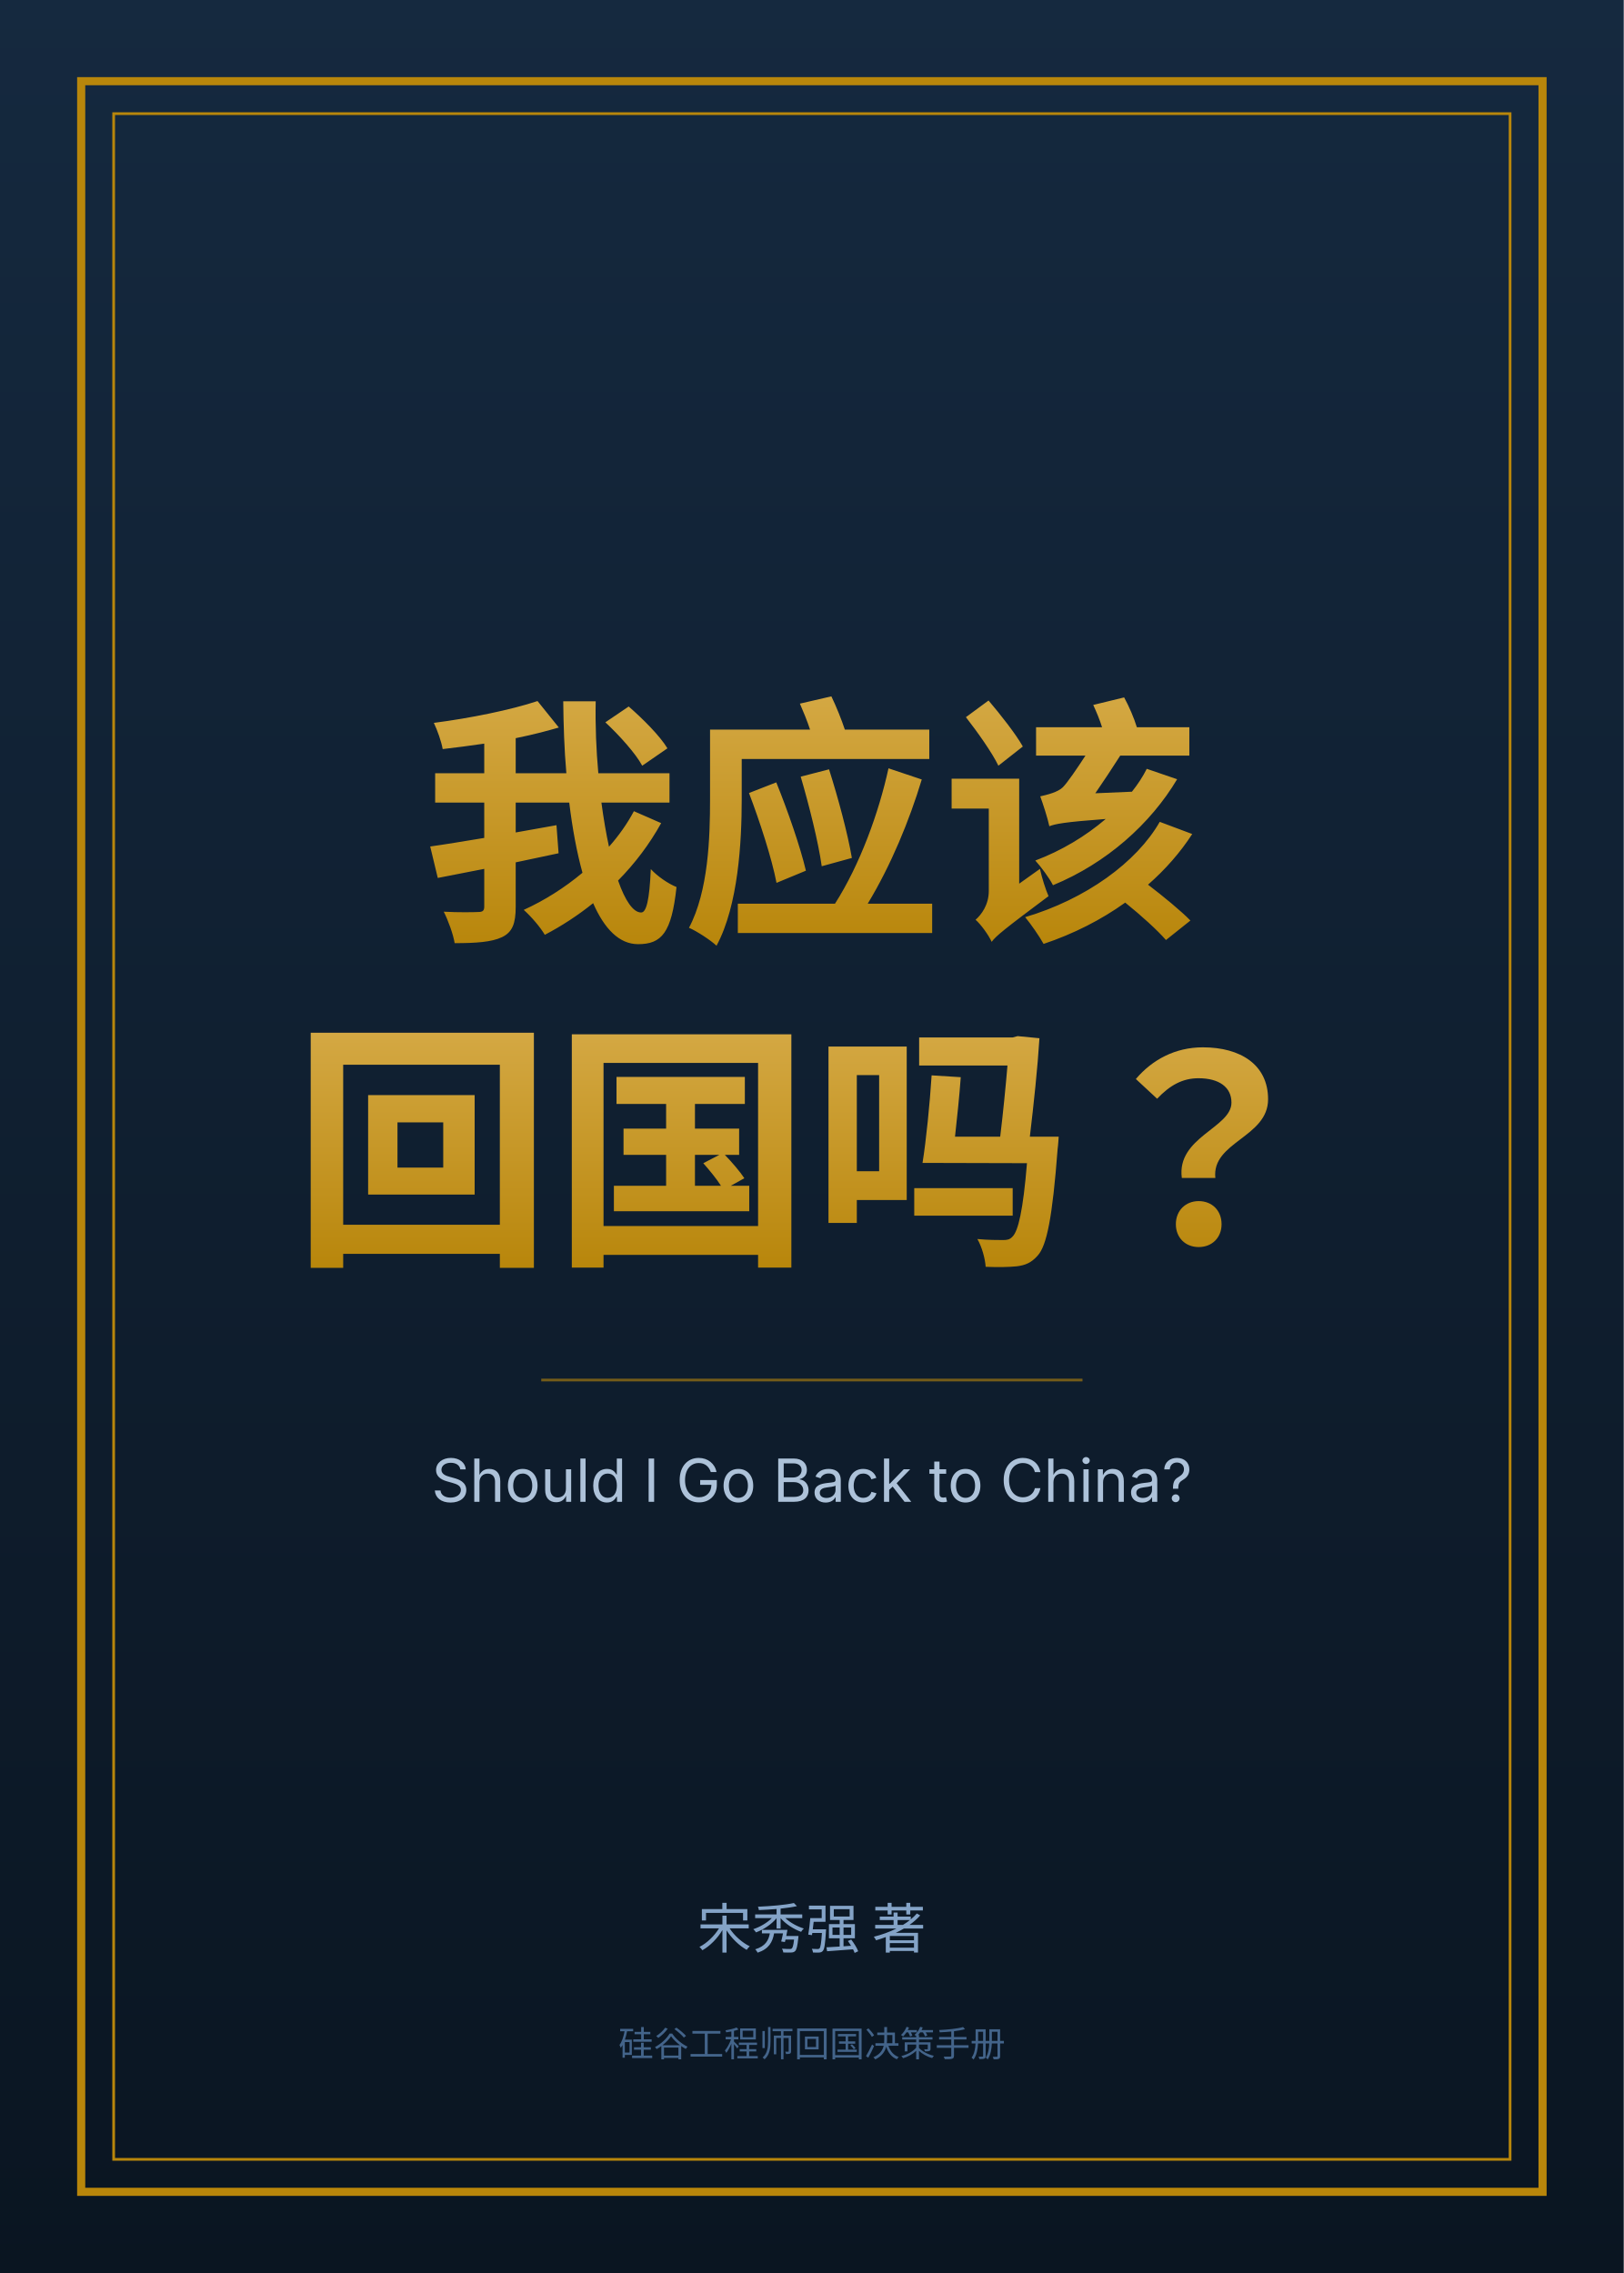
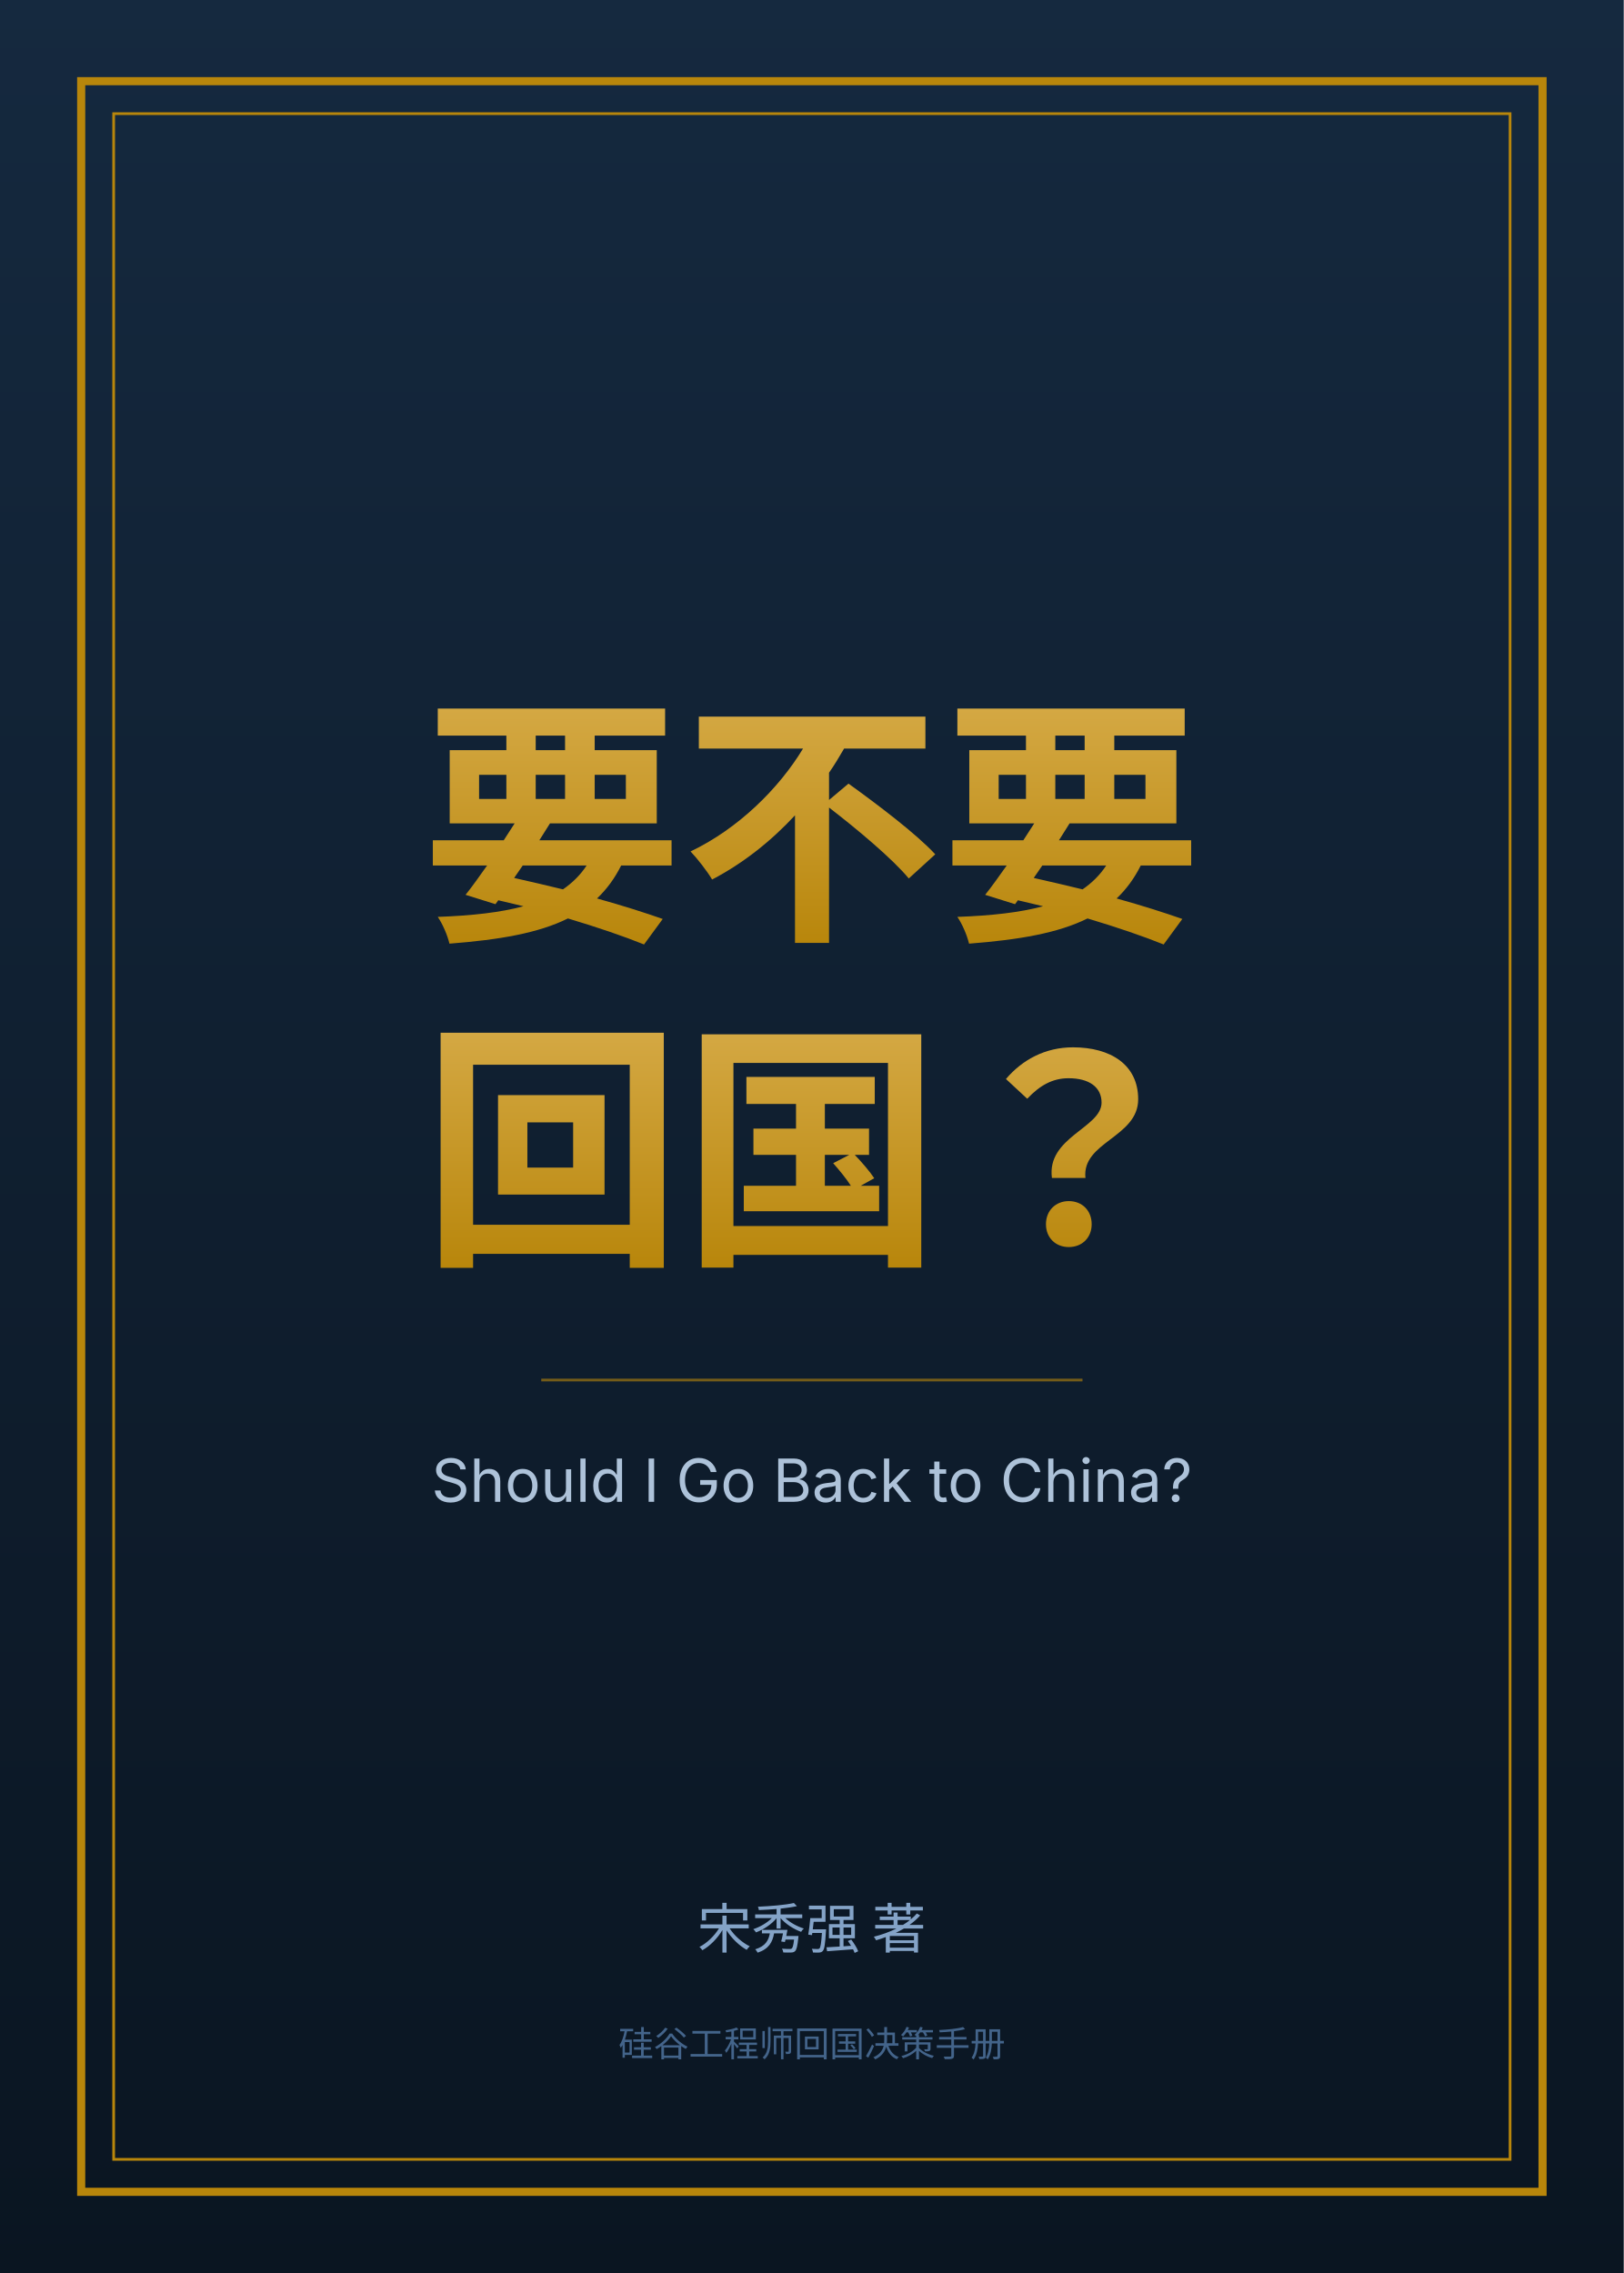
<svg xmlns="http://www.w3.org/2000/svg" width="600" height="840" viewBox="0 0 600 840">
  <defs>
    <linearGradient id="bgGrad" x1="0" y1="0" x2="0" y2="1">
      <stop offset="0%" stop-color="#15293f" />
      <stop offset="100%" stop-color="#0a1521" />
    </linearGradient>
    <linearGradient id="goldGrad" x1="0" y1="0" x2="0" y2="1">
      <stop offset="0%" stop-color="#d4a843" />
      <stop offset="100%" stop-color="#b8860b" />
    </linearGradient>
  </defs>
  <rect width="600" height="840" fill="url(#bgGrad)" />
  <rect x="30" y="30" width="540" height="780" fill="none" stroke="#b8860b" stroke-width="3" />
  <rect x="42" y="42" width="516" height="756" fill="none" stroke="#b8860b" stroke-width="1" />
-   <text x="300" y="340" text-anchor="middle" font-family="'Noto Serif SC', 'Source Han Serif SC', 'Songti SC', serif" font-size="96" font-weight="700" fill="url(#goldGrad)">我应该</text>
-   <text x="300" y="460" text-anchor="middle" font-family="'Noto Serif SC', 'Source Han Serif SC', 'Songti SC', serif" font-size="96" font-weight="700" fill="url(#goldGrad)">回国吗？</text>
+   <text x="300" y="340" text-anchor="middle" font-family="'Noto Serif SC', 'Source Han Serif SC', 'Songti SC', serif" font-size="96" font-weight="700" fill="url(#goldGrad)">要不要</text>
+   <text x="300" y="460" text-anchor="middle" font-family="'Noto Serif SC', 'Source Han Serif SC', 'Songti SC', serif" font-size="96" font-weight="700" fill="url(#goldGrad)">回国？</text>
  <line x1="200" y1="510" x2="400" y2="510" stroke="#b8860b" stroke-width="1" opacity="0.6" />
  <text x="300" y="555" text-anchor="middle" font-family="-apple-system, 'PingFang SC', sans-serif" font-size="22" fill="#adc2d9">Should I Go Back to China?</text>
  <text x="300" y="720" text-anchor="middle" font-family="'Noto Serif SC', serif" font-size="20" fill="#84a3c7">宋秀强 著</text>
  <text x="300" y="760" text-anchor="middle" font-family="-apple-system, 'PingFang SC', sans-serif" font-size="13" fill="#5b84b5" opacity="0.7">硅谷工程师回国决策手册</text>
</svg>
